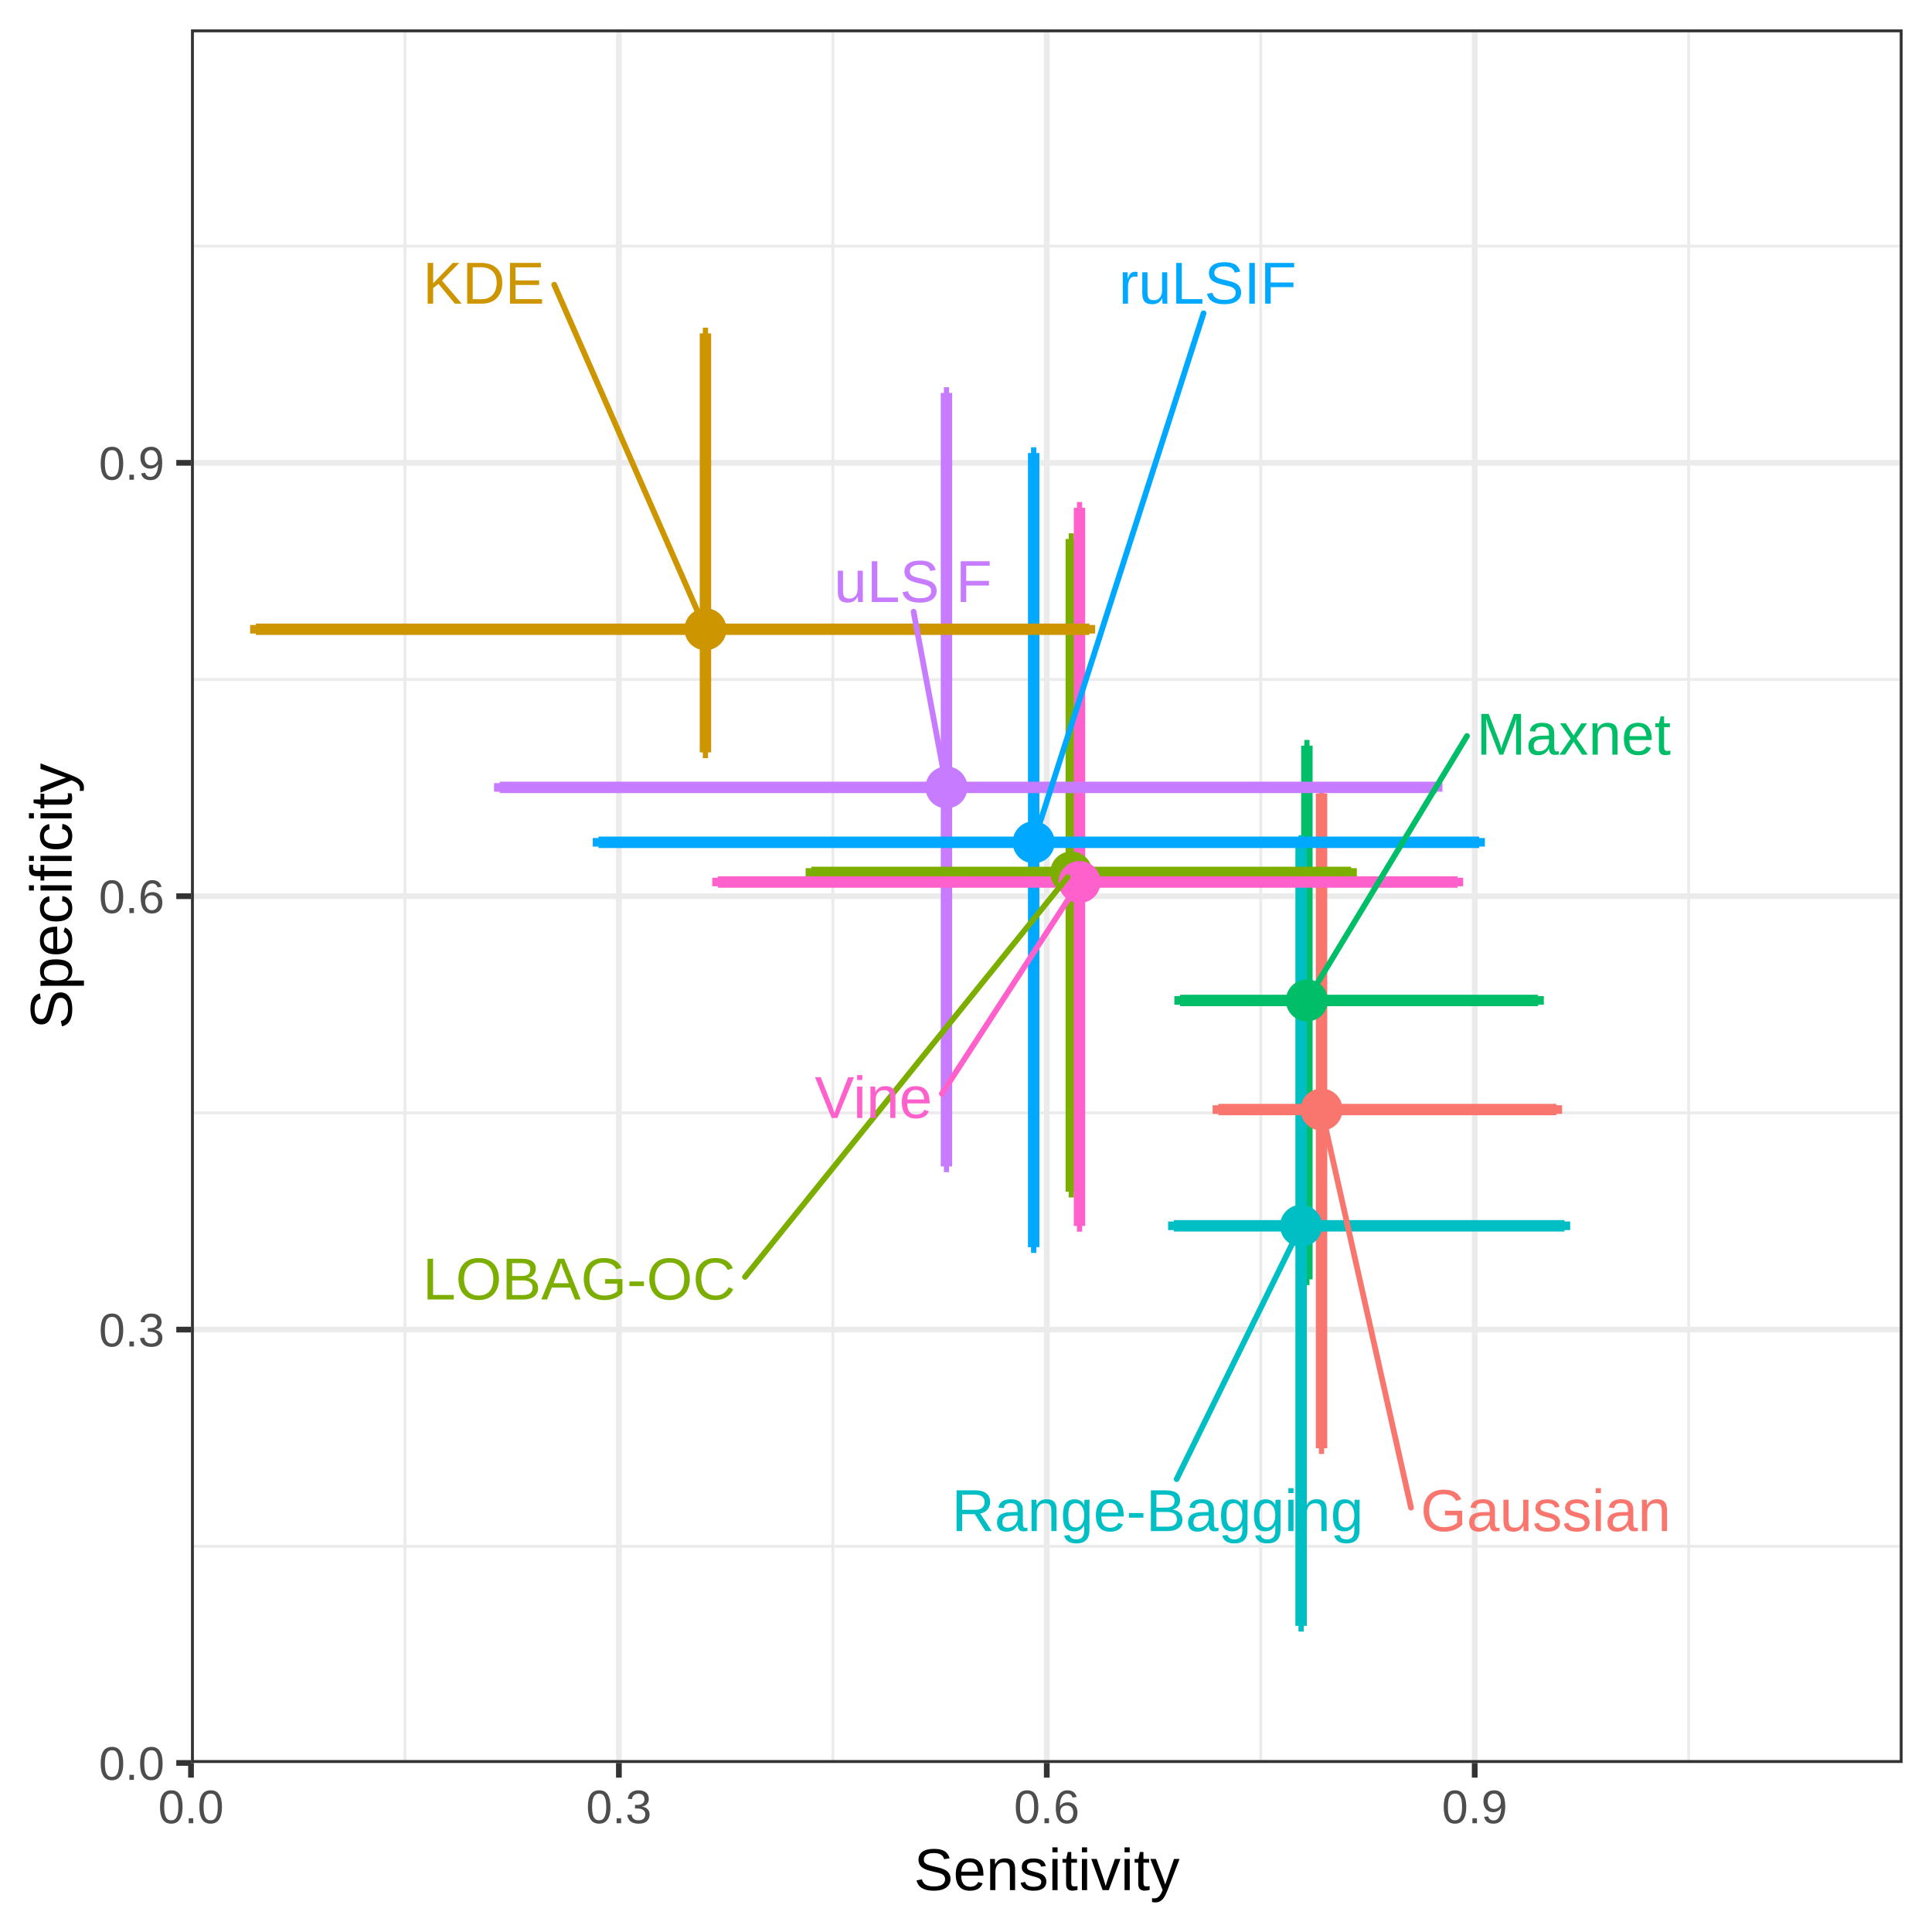
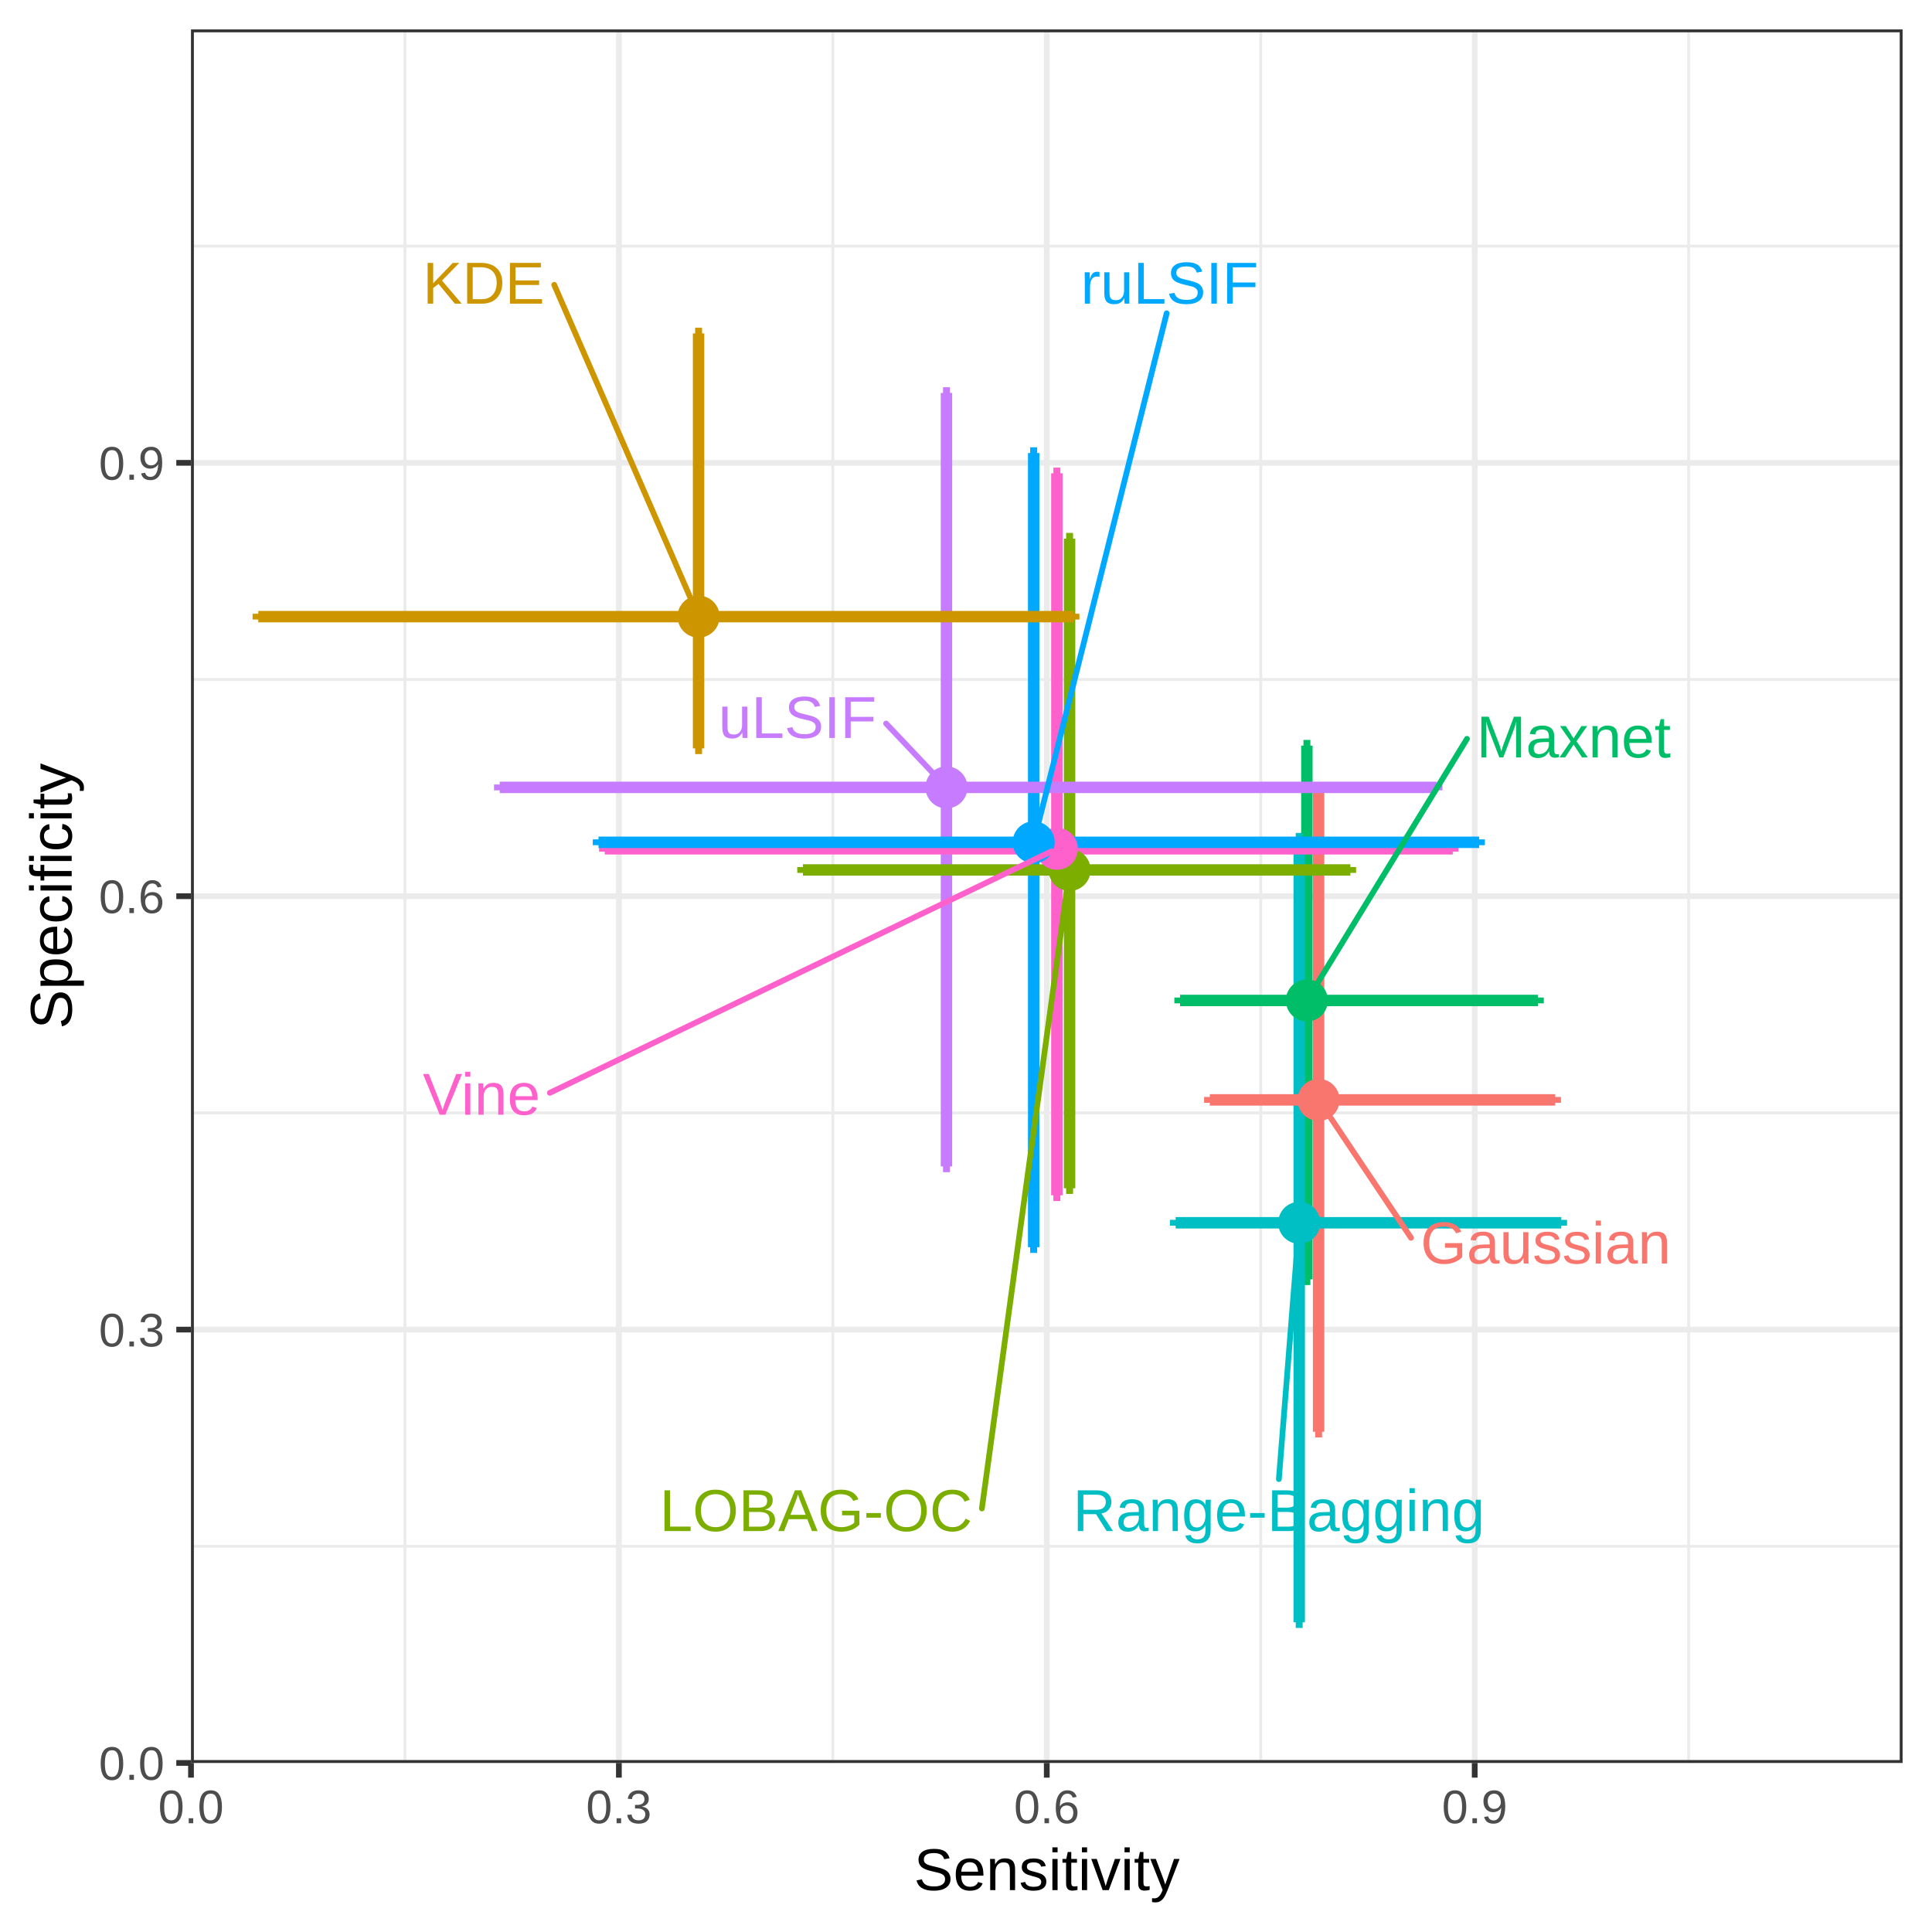
<svg xmlns="http://www.w3.org/2000/svg" class="svglite" width="360.00pt" height="360.00pt" viewBox="0 0 360.00 360.00">
  <defs>
    <style type="text/css">
    .svglite line, .svglite polyline, .svglite polygon, .svglite path, .svglite rect, .svglite circle {
      fill: none;
      stroke: #000000;
      stroke-linecap: round;
      stroke-linejoin: round;
      stroke-miterlimit: 10.00;
    }
    .svglite text {
      white-space: pre;
    }
  </style>
  </defs>
  <rect width="100%" height="100%" style="stroke: none; fill: #FFFFFF;" />
  <defs>
    <clipPath id="cpMC4wMHwzNjAuMDB8MC4wMHwzNjAuMDA=">
      <rect x="0.00" y="0.00" width="360.00" height="360.00" />
    </clipPath>
  </defs>
  <g clip-path="url(#cpMC4wMHwzNjAuMDB8MC4wMHwzNjAuMDA=)">
    <rect x="0" y="0.00" width="360.00" height="360.00" style="stroke-width: 1.07; stroke: #FFFFFF; fill: #FFFFFF;" />
  </g>
  <defs>
    <clipPath id="cpMzUuNTl8MzU0LjUyfDUuNDh8MzI4LjUw">
      <rect x="35.59" y="5.48" width="318.93" height="323.02" />
    </clipPath>
  </defs>
  <g clip-path="url(#cpMzUuNTl8MzU0LjUyfDUuNDh8MzI4LjUw)">
    <rect x="35.59" y="5.48" width="318.93" height="323.02" style="stroke-width: 1.07; stroke: none; fill: #FFFFFF;" />
    <polyline points="35.59,288.13 354.52,288.13 " style="stroke-width: 0.53; stroke: #EBEBEB; stroke-linecap: butt;" />
    <polyline points="35.59,207.37 354.52,207.37 " style="stroke-width: 0.53; stroke: #EBEBEB; stroke-linecap: butt;" />
    <polyline points="35.59,126.61 354.52,126.61 " style="stroke-width: 0.53; stroke: #EBEBEB; stroke-linecap: butt;" />
    <polyline points="35.59,45.86 354.52,45.86 " style="stroke-width: 0.53; stroke: #EBEBEB; stroke-linecap: butt;" />
    <polyline points="75.45,328.50 75.45,5.48 " style="stroke-width: 0.53; stroke: #EBEBEB; stroke-linecap: butt;" />
    <polyline points="155.19,328.50 155.19,5.48 " style="stroke-width: 0.53; stroke: #EBEBEB; stroke-linecap: butt;" />
    <polyline points="234.92,328.50 234.92,5.48 " style="stroke-width: 0.53; stroke: #EBEBEB; stroke-linecap: butt;" />
    <polyline points="314.65,328.50 314.65,5.48 " style="stroke-width: 0.53; stroke: #EBEBEB; stroke-linecap: butt;" />
    <polyline points="35.59,328.50 354.52,328.50 " style="stroke-width: 1.07; stroke: #EBEBEB; stroke-linecap: butt;" />
    <polyline points="35.59,247.75 354.52,247.75 " style="stroke-width: 1.07; stroke: #EBEBEB; stroke-linecap: butt;" />
    <polyline points="35.59,166.99 354.52,166.99 " style="stroke-width: 1.07; stroke: #EBEBEB; stroke-linecap: butt;" />
    <polyline points="35.59,86.24 354.52,86.24 " style="stroke-width: 1.07; stroke: #EBEBEB; stroke-linecap: butt;" />
    <polyline points="35.59,328.50 35.59,5.48 " style="stroke-width: 1.07; stroke: #EBEBEB; stroke-linecap: butt;" />
    <polyline points="115.32,328.50 115.32,5.48 " style="stroke-width: 1.07; stroke: #EBEBEB; stroke-linecap: butt;" />
    <polyline points="195.05,328.50 195.05,5.48 " style="stroke-width: 1.07; stroke: #EBEBEB; stroke-linecap: butt;" />
    <polyline points="274.79,328.50 274.79,5.48 " style="stroke-width: 1.07; stroke: #EBEBEB; stroke-linecap: butt;" />
-     <polyline points="245.76,147.86 246.73,147.86 " style="stroke-width: 2.13; stroke: #F8766D; stroke-linecap: butt;" />
-     <polyline points="246.25,147.86 246.25,269.86 " style="stroke-width: 2.13; stroke: #F8766D; stroke-linecap: butt;" />
-     <polyline points="245.76,269.86 246.73,269.86 " style="stroke-width: 2.13; stroke: #F8766D; stroke-linecap: butt;" />
-     <polyline points="130.96,62.12 131.94,62.12 " style="stroke-width: 2.13; stroke: #CD9600; stroke-linecap: butt;" />
-     <polyline points="131.45,62.12 131.45,140.20 " style="stroke-width: 2.13; stroke: #CD9600; stroke-linecap: butt;" />
-     <polyline points="130.96,140.20 131.94,140.20 " style="stroke-width: 2.13; stroke: #CD9600; stroke-linecap: butt;" />
-     <polyline points="199.14,100.43 200.11,100.43 " style="stroke-width: 2.13; stroke: #7CAE00; stroke-linecap: butt;" />
-     <polyline points="199.62,100.43 199.62,222.07 " style="stroke-width: 2.13; stroke: #7CAE00; stroke-linecap: butt;" />
-     <polyline points="199.14,222.07 200.11,222.07 " style="stroke-width: 2.13; stroke: #7CAE00; stroke-linecap: butt;" />
-     <polyline points="243.04,138.94 244.01,138.94 " style="stroke-width: 2.13; stroke: #00BE67; stroke-linecap: butt;" />
+     <polyline points="245.06,147.13 246.35,147.13 " style="stroke-width: 2.13; stroke: #F8766D; stroke-linecap: butt;" />
+     <polyline points="245.70,147.13 245.70,266.78 " style="stroke-width: 2.13; stroke: #F8766D; stroke-linecap: butt;" />
+     <polyline points="245.06,266.78 246.35,266.78 " style="stroke-width: 2.13; stroke: #F8766D; stroke-linecap: butt;" />
+     <polyline points="129.53,62.13 130.82,62.13 " style="stroke-width: 2.13; stroke: #CD9600; stroke-linecap: butt;" />
+     <polyline points="130.17,62.13 130.17,139.45 " style="stroke-width: 2.13; stroke: #CD9600; stroke-linecap: butt;" />
+     <polyline points="129.53,139.45 130.82,139.45 " style="stroke-width: 2.13; stroke: #CD9600; stroke-linecap: butt;" />
+     <polyline points="198.66,100.37 199.95,100.37 " style="stroke-width: 2.13; stroke: #7CAE00; stroke-linecap: butt;" />
+     <polyline points="199.30,100.37 199.30,221.41 " style="stroke-width: 2.13; stroke: #7CAE00; stroke-linecap: butt;" />
+     <polyline points="198.66,221.41 199.95,221.41 " style="stroke-width: 2.13; stroke: #7CAE00; stroke-linecap: butt;" />
+     <polyline points="242.88,138.94 244.17,138.94 " style="stroke-width: 2.13; stroke: #00BE67; stroke-linecap: butt;" />
    <polyline points="243.52,138.94 243.52,238.39 " style="stroke-width: 2.13; stroke: #00BE67; stroke-linecap: butt;" />
-     <polyline points="243.04,238.39 244.01,238.39 " style="stroke-width: 2.13; stroke: #00BE67; stroke-linecap: butt;" />
-     <polyline points="241.95,156.70 242.93,156.70 " style="stroke-width: 2.13; stroke: #00BFC4; stroke-linecap: butt;" />
-     <polyline points="242.44,156.70 242.44,302.96 " style="stroke-width: 2.13; stroke: #00BFC4; stroke-linecap: butt;" />
-     <polyline points="241.95,302.96 242.93,302.96 " style="stroke-width: 2.13; stroke: #00BFC4; stroke-linecap: butt;" />
-     <polyline points="200.67,94.62 201.64,94.62 " style="stroke-width: 2.13; stroke: #FF61CC; stroke-linecap: butt;" />
-     <polyline points="201.15,94.62 201.15,228.44 " style="stroke-width: 2.13; stroke: #FF61CC; stroke-linecap: butt;" />
-     <polyline points="200.67,228.44 201.64,228.44 " style="stroke-width: 2.13; stroke: #FF61CC; stroke-linecap: butt;" />
-     <polyline points="192.12,84.41 193.10,84.41 " style="stroke-width: 2.13; stroke: #00A9FF; stroke-linecap: butt;" />
+     <polyline points="242.88,238.39 244.17,238.39 " style="stroke-width: 2.13; stroke: #00BE67; stroke-linecap: butt;" />
+     <polyline points="241.44,156.27 242.73,156.27 " style="stroke-width: 2.13; stroke: #00BFC4; stroke-linecap: butt;" />
+     <polyline points="242.09,156.27 242.09,302.28 " style="stroke-width: 2.13; stroke: #00BFC4; stroke-linecap: butt;" />
+     <polyline points="241.44,302.28 242.73,302.28 " style="stroke-width: 2.13; stroke: #00BFC4; stroke-linecap: butt;" />
+     <polyline points="196.28,88.19 197.58,88.19 " style="stroke-width: 2.13; stroke: #FF61CC; stroke-linecap: butt;" />
+     <polyline points="196.93,88.19 196.93,222.73 " style="stroke-width: 2.13; stroke: #FF61CC; stroke-linecap: butt;" />
+     <polyline points="196.28,222.73 197.58,222.73 " style="stroke-width: 2.13; stroke: #FF61CC; stroke-linecap: butt;" />
+     <polyline points="191.96,84.41 193.26,84.41 " style="stroke-width: 2.13; stroke: #00A9FF; stroke-linecap: butt;" />
    <polyline points="192.61,84.41 192.61,232.40 " style="stroke-width: 2.13; stroke: #00A9FF; stroke-linecap: butt;" />
-     <polyline points="192.12,232.40 193.10,232.40 " style="stroke-width: 2.13; stroke: #00A9FF; stroke-linecap: butt;" />
-     <polyline points="175.88,73.22 176.85,73.22 " style="stroke-width: 2.13; stroke: #C77CFF; stroke-linecap: butt;" />
+     <polyline points="191.96,232.40 193.26,232.40 " style="stroke-width: 2.13; stroke: #00A9FF; stroke-linecap: butt;" />
+     <polyline points="175.72,73.22 177.01,73.22 " style="stroke-width: 2.13; stroke: #C77CFF; stroke-linecap: butt;" />
    <polyline points="176.36,73.22 176.36,217.35 " style="stroke-width: 2.13; stroke: #C77CFF; stroke-linecap: butt;" />
-     <polyline points="175.88,217.35 176.85,217.35 " style="stroke-width: 2.13; stroke: #C77CFF; stroke-linecap: butt;" />
-     <polyline points="290.01,207.55 290.01,205.95 " style="stroke-width: 2.13; stroke: #F8766D; stroke-linecap: butt;" />
-     <polyline points="290.01,206.75 227.02,206.75 " style="stroke-width: 2.13; stroke: #F8766D; stroke-linecap: butt;" />
-     <polyline points="227.02,207.55 227.02,205.95 " style="stroke-width: 2.13; stroke: #F8766D; stroke-linecap: butt;" />
-     <polyline points="203.00,118.05 203.00,116.46 " style="stroke-width: 2.13; stroke: #CD9600; stroke-linecap: butt;" />
-     <polyline points="203.00,117.25 47.67,117.25 " style="stroke-width: 2.13; stroke: #CD9600; stroke-linecap: butt;" />
-     <polyline points="47.67,118.05 47.67,116.46 " style="stroke-width: 2.13; stroke: #CD9600; stroke-linecap: butt;" />
-     <polyline points="251.76,163.37 251.76,161.77 " style="stroke-width: 2.13; stroke: #7CAE00; stroke-linecap: butt;" />
-     <polyline points="251.76,162.57 151.18,162.57 " style="stroke-width: 2.13; stroke: #7CAE00; stroke-linecap: butt;" />
-     <polyline points="151.18,163.37 151.18,161.77 " style="stroke-width: 2.13; stroke: #7CAE00; stroke-linecap: butt;" />
-     <polyline points="286.60,187.22 286.60,185.62 " style="stroke-width: 2.13; stroke: #00BE67; stroke-linecap: butt;" />
+     <polyline points="175.72,217.35 177.01,217.35 " style="stroke-width: 2.13; stroke: #C77CFF; stroke-linecap: butt;" />
+     <polyline points="289.80,205.49 289.80,204.40 " style="stroke-width: 2.13; stroke: #F8766D; stroke-linecap: butt;" />
+     <polyline points="289.80,204.95 225.43,204.95 " style="stroke-width: 2.13; stroke: #F8766D; stroke-linecap: butt;" />
+     <polyline points="225.43,205.49 225.43,204.40 " style="stroke-width: 2.13; stroke: #F8766D; stroke-linecap: butt;" />
+     <polyline points="200.07,115.44 200.07,114.36 " style="stroke-width: 2.13; stroke: #CD9600; stroke-linecap: butt;" />
+     <polyline points="200.07,114.90 48.13,114.90 " style="stroke-width: 2.13; stroke: #CD9600; stroke-linecap: butt;" />
+     <polyline points="48.13,115.44 48.13,114.36 " style="stroke-width: 2.13; stroke: #CD9600; stroke-linecap: butt;" />
+     <polyline points="251.62,162.65 251.62,161.56 " style="stroke-width: 2.13; stroke: #7CAE00; stroke-linecap: butt;" />
+     <polyline points="251.62,162.10 149.62,162.10 " style="stroke-width: 2.13; stroke: #7CAE00; stroke-linecap: butt;" />
+     <polyline points="149.62,162.65 149.62,161.56 " style="stroke-width: 2.13; stroke: #7CAE00; stroke-linecap: butt;" />
+     <polyline points="286.60,186.96 286.60,185.88 " style="stroke-width: 2.13; stroke: #00BE67; stroke-linecap: butt;" />
    <polyline points="286.60,186.42 219.89,186.42 " style="stroke-width: 2.13; stroke: #00BE67; stroke-linecap: butt;" />
-     <polyline points="219.89,187.22 219.89,185.62 " style="stroke-width: 2.13; stroke: #00BE67; stroke-linecap: butt;" />
-     <polyline points="291.52,229.21 291.52,227.61 " style="stroke-width: 2.13; stroke: #00BFC4; stroke-linecap: butt;" />
-     <polyline points="291.52,228.41 218.72,228.41 " style="stroke-width: 2.13; stroke: #00BFC4; stroke-linecap: butt;" />
-     <polyline points="218.72,229.21 218.72,227.61 " style="stroke-width: 2.13; stroke: #00BFC4; stroke-linecap: butt;" />
-     <polyline points="271.58,165.15 271.58,163.55 " style="stroke-width: 2.13; stroke: #FF61CC; stroke-linecap: butt;" />
-     <polyline points="271.58,164.35 133.78,164.35 " style="stroke-width: 2.13; stroke: #FF61CC; stroke-linecap: butt;" />
-     <polyline points="133.78,165.15 133.78,163.55 " style="stroke-width: 2.13; stroke: #FF61CC; stroke-linecap: butt;" />
-     <polyline points="275.62,157.75 275.62,156.15 " style="stroke-width: 2.13; stroke: #00A9FF; stroke-linecap: butt;" />
+     <polyline points="219.89,186.96 219.89,185.88 " style="stroke-width: 2.13; stroke: #00BE67; stroke-linecap: butt;" />
+     <polyline points="290.93,228.39 290.93,227.30 " style="stroke-width: 2.13; stroke: #00BFC4; stroke-linecap: butt;" />
+     <polyline points="290.93,227.85 219.06,227.85 " style="stroke-width: 2.13; stroke: #00BFC4; stroke-linecap: butt;" />
+     <polyline points="219.06,228.39 219.06,227.30 " style="stroke-width: 2.13; stroke: #00BFC4; stroke-linecap: butt;" />
+     <polyline points="270.70,158.70 270.70,157.61 " style="stroke-width: 2.13; stroke: #FF61CC; stroke-linecap: butt;" />
+     <polyline points="270.70,158.16 112.69,158.16 " style="stroke-width: 2.13; stroke: #FF61CC; stroke-linecap: butt;" />
+     <polyline points="112.69,158.70 112.69,157.61 " style="stroke-width: 2.13; stroke: #FF61CC; stroke-linecap: butt;" />
+     <polyline points="275.62,157.49 275.62,156.40 " style="stroke-width: 2.13; stroke: #00A9FF; stroke-linecap: butt;" />
    <polyline points="275.62,156.95 111.52,156.95 " style="stroke-width: 2.13; stroke: #00A9FF; stroke-linecap: butt;" />
-     <polyline points="111.52,157.75 111.52,156.15 " style="stroke-width: 2.13; stroke: #00A9FF; stroke-linecap: butt;" />
-     <polyline points="267.72,147.52 267.72,145.92 " style="stroke-width: 2.13; stroke: #C77CFF; stroke-linecap: butt;" />
+     <polyline points="111.52,157.49 111.52,156.40 " style="stroke-width: 2.13; stroke: #00A9FF; stroke-linecap: butt;" />
+     <polyline points="267.72,147.27 267.72,146.18 " style="stroke-width: 2.13; stroke: #C77CFF; stroke-linecap: butt;" />
    <polyline points="267.72,146.72 93.12,146.72 " style="stroke-width: 2.13; stroke: #C77CFF; stroke-linecap: butt;" />
-     <polyline points="93.12,147.52 93.12,145.92 " style="stroke-width: 2.13; stroke: #C77CFF; stroke-linecap: butt;" />
-     <circle cx="246.25" cy="206.75" r="3.56" style="stroke-width: 0.71; stroke: #F8766D; fill: #F8766D;" />
-     <circle cx="131.45" cy="117.25" r="3.56" style="stroke-width: 0.71; stroke: #CD9600; fill: #CD9600;" />
-     <circle cx="199.62" cy="162.57" r="3.56" style="stroke-width: 0.71; stroke: #7CAE00; fill: #7CAE00;" />
+     <polyline points="93.12,147.27 93.12,146.18 " style="stroke-width: 2.13; stroke: #C77CFF; stroke-linecap: butt;" />
+     <circle cx="245.70" cy="204.95" r="3.56" style="stroke-width: 0.71; stroke: #F8766D; fill: #F8766D;" />
+     <circle cx="130.17" cy="114.90" r="3.56" style="stroke-width: 0.71; stroke: #CD9600; fill: #CD9600;" />
+     <circle cx="199.30" cy="162.10" r="3.56" style="stroke-width: 0.71; stroke: #7CAE00; fill: #7CAE00;" />
    <circle cx="243.52" cy="186.42" r="3.56" style="stroke-width: 0.71; stroke: #00BE67; fill: #00BE67;" />
-     <circle cx="242.44" cy="228.41" r="3.56" style="stroke-width: 0.71; stroke: #00BFC4; fill: #00BFC4;" />
-     <circle cx="201.15" cy="164.35" r="3.56" style="stroke-width: 0.71; stroke: #FF61CC; fill: #FF61CC;" />
+     <circle cx="242.09" cy="227.85" r="3.56" style="stroke-width: 0.71; stroke: #00BFC4; fill: #00BFC4;" />
+     <circle cx="196.93" cy="158.16" r="3.56" style="stroke-width: 0.71; stroke: #FF61CC; fill: #FF61CC;" />
    <circle cx="192.61" cy="156.95" r="3.56" style="stroke-width: 0.71; stroke: #00A9FF; fill: #00A9FF;" />
    <circle cx="176.36" cy="146.72" r="3.56" style="stroke-width: 0.71; stroke: #C77CFF; fill: #C77CFF;" />
-     <line x1="262.92" y1="280.93" x2="246.49" y2="207.83" style="stroke-width: 1.07; stroke: #F8766D;" />
-     <line x1="103.27" y1="53.05" x2="131.00" y2="116.24" style="stroke-width: 1.07; stroke: #CD9600;" />
-     <line x1="138.82" y1="237.93" x2="198.93" y2="163.43" style="stroke-width: 1.07; stroke: #7CAE00;" />
-     <line x1="273.35" y1="137.15" x2="244.10" y2="185.48" style="stroke-width: 1.07; stroke: #00BE67;" />
-     <line x1="219.25" y1="275.61" x2="241.95" y2="229.40" style="stroke-width: 1.07; stroke: #00BFC4;" />
-     <line x1="175.50" y1="203.80" x2="200.55" y2="165.27" style="stroke-width: 1.07; stroke: #FF61CC;" />
-     <line x1="224.26" y1="58.38" x2="192.95" y2="155.89" style="stroke-width: 1.07; stroke: #00A9FF;" />
-     <line x1="170.23" y1="113.98" x2="176.16" y2="145.63" style="stroke-width: 1.07; stroke: #C77CFF;" />
-     <text x="288.02" y="285.30" text-anchor="middle" style="font-size: 11.04px;fill: #F8766D; font-family: &quot;Arial&quot;;" textLength="46.60px" lengthAdjust="spacingAndGlyphs">Gaussian</text>
+     <line x1="262.92" y1="230.65" x2="246.32" y2="205.86" style="stroke-width: 1.07; stroke: #F8766D;" />
+     <line x1="103.27" y1="53.07" x2="129.73" y2="113.89" style="stroke-width: 1.07; stroke: #CD9600;" />
+     <line x1="182.96" y1="281.08" x2="199.15" y2="163.20" style="stroke-width: 1.07; stroke: #7CAE00;" />
+     <line x1="273.35" y1="137.67" x2="244.10" y2="185.48" style="stroke-width: 1.07; stroke: #00BE67;" />
+     <line x1="238.30" y1="275.61" x2="242.00" y2="228.95" style="stroke-width: 1.07; stroke: #00BFC4;" />
+     <line x1="102.46" y1="203.63" x2="195.94" y2="158.63" style="stroke-width: 1.07; stroke: #FF61CC;" />
+     <line x1="217.39" y1="58.38" x2="192.88" y2="155.87" style="stroke-width: 1.07; stroke: #00A9FF;" />
+     <line x1="165.11" y1="134.82" x2="175.61" y2="145.92" style="stroke-width: 1.07; stroke: #C77CFF;" />
+     <text x="288.02" y="235.44" text-anchor="middle" style="font-size: 11.04px;fill: #F8766D; font-family: &quot;Arial&quot;;" textLength="46.60px" lengthAdjust="spacingAndGlyphs">Gaussian</text>
    <text x="90.13" y="56.58" text-anchor="middle" style="font-size: 11.04px;fill: #CD9600; font-family: &quot;Arial&quot;;" textLength="22.68px" lengthAdjust="spacingAndGlyphs">KDE</text>
-     <text x="107.90" y="242.14" text-anchor="middle" style="font-size: 11.04px;fill: #7CAE00; font-family: &quot;Arial&quot;;" textLength="58.23px" lengthAdjust="spacingAndGlyphs">LOBAG-OC</text>
-     <text x="293.23" y="140.62" text-anchor="middle" style="font-size: 11.04px;fill: #00BE67; font-family: &quot;Arial&quot;;" textLength="36.17px" lengthAdjust="spacingAndGlyphs">Maxnet</text>
-     <text x="215.70" y="285.30" text-anchor="middle" style="font-size: 11.04px;fill: #00BFC4; font-family: &quot;Arial&quot;;" textLength="76.65px" lengthAdjust="spacingAndGlyphs">Range-Bagging</text>
-     <text x="162.76" y="208.32" text-anchor="middle" style="font-size: 11.04px;fill: #FF61CC; font-family: &quot;Arial&quot;;" textLength="21.87px" lengthAdjust="spacingAndGlyphs">Vine</text>
-     <text x="225.02" y="56.58" text-anchor="middle" style="font-size: 11.04px;fill: #00A9FF; font-family: &quot;Arial&quot;;" textLength="33.11px" lengthAdjust="spacingAndGlyphs">ruLSIF</text>
-     <text x="170.12" y="112.18" text-anchor="middle" style="font-size: 11.04px;fill: #C77CFF; font-family: &quot;Arial&quot;;" textLength="29.43px" lengthAdjust="spacingAndGlyphs">uLSIF</text>
+     <text x="152.05" y="285.30" text-anchor="middle" style="font-size: 11.04px;fill: #7CAE00; font-family: &quot;Arial&quot;;" textLength="58.23px" lengthAdjust="spacingAndGlyphs">LOBAG-OC</text>
+     <text x="293.23" y="141.14" text-anchor="middle" style="font-size: 11.04px;fill: #00BE67; font-family: &quot;Arial&quot;;" textLength="36.17px" lengthAdjust="spacingAndGlyphs">Maxnet</text>
+     <text x="238.29" y="285.30" text-anchor="middle" style="font-size: 11.04px;fill: #00BFC4; font-family: &quot;Arial&quot;;" textLength="76.65px" lengthAdjust="spacingAndGlyphs">Range-Bagging</text>
+     <text x="89.72" y="207.71" text-anchor="middle" style="font-size: 11.04px;fill: #FF61CC; font-family: &quot;Arial&quot;;" textLength="21.87px" lengthAdjust="spacingAndGlyphs">Vine</text>
+     <text x="217.94" y="56.58" text-anchor="middle" style="font-size: 11.04px;fill: #00A9FF; font-family: &quot;Arial&quot;;" textLength="33.11px" lengthAdjust="spacingAndGlyphs">ruLSIF</text>
+     <text x="148.60" y="137.51" text-anchor="middle" style="font-size: 11.04px;fill: #C77CFF; font-family: &quot;Arial&quot;;" textLength="29.43px" lengthAdjust="spacingAndGlyphs">uLSIF</text>
    <rect x="35.59" y="5.48" width="318.93" height="323.02" style="stroke-width: 1.07; stroke: #333333;" />
  </g>
  <g clip-path="url(#cpMC4wMHwzNjAuMDB8MC4wMHwzNjAuMDA=)">
    <text x="30.65" y="331.65" text-anchor="end" style="font-size: 8.80px;fill: #4D4D4D; font-family: &quot;Arial&quot;;" textLength="12.24px" lengthAdjust="spacingAndGlyphs">0.0</text>
    <text x="30.65" y="250.90" text-anchor="end" style="font-size: 8.80px;fill: #4D4D4D; font-family: &quot;Arial&quot;;" textLength="12.24px" lengthAdjust="spacingAndGlyphs">0.3</text>
    <text x="30.65" y="170.14" text-anchor="end" style="font-size: 8.80px;fill: #4D4D4D; font-family: &quot;Arial&quot;;" textLength="12.24px" lengthAdjust="spacingAndGlyphs">0.6</text>
    <text x="30.65" y="89.39" text-anchor="end" style="font-size: 8.80px;fill: #4D4D4D; font-family: &quot;Arial&quot;;" textLength="12.24px" lengthAdjust="spacingAndGlyphs">0.9</text>
    <polyline points="32.85,328.50 35.59,328.50 " style="stroke-width: 1.07; stroke: #333333; stroke-linecap: butt;" />
    <polyline points="32.85,247.75 35.59,247.75 " style="stroke-width: 1.07; stroke: #333333; stroke-linecap: butt;" />
    <polyline points="32.85,166.99 35.59,166.99 " style="stroke-width: 1.07; stroke: #333333; stroke-linecap: butt;" />
    <polyline points="32.85,86.24 35.59,86.24 " style="stroke-width: 1.07; stroke: #333333; stroke-linecap: butt;" />
    <polyline points="35.59,331.24 35.59,328.50 " style="stroke-width: 1.07; stroke: #333333; stroke-linecap: butt;" />
    <polyline points="115.32,331.24 115.32,328.50 " style="stroke-width: 1.07; stroke: #333333; stroke-linecap: butt;" />
    <polyline points="195.05,331.24 195.05,328.50 " style="stroke-width: 1.07; stroke: #333333; stroke-linecap: butt;" />
    <polyline points="274.79,331.24 274.79,328.50 " style="stroke-width: 1.07; stroke: #333333; stroke-linecap: butt;" />
    <text x="35.59" y="339.74" text-anchor="middle" style="font-size: 8.80px;fill: #4D4D4D; font-family: &quot;Arial&quot;;" textLength="12.24px" lengthAdjust="spacingAndGlyphs">0.0</text>
    <text x="115.32" y="339.74" text-anchor="middle" style="font-size: 8.80px;fill: #4D4D4D; font-family: &quot;Arial&quot;;" textLength="12.24px" lengthAdjust="spacingAndGlyphs">0.3</text>
    <text x="195.05" y="339.74" text-anchor="middle" style="font-size: 8.80px;fill: #4D4D4D; font-family: &quot;Arial&quot;;" textLength="12.24px" lengthAdjust="spacingAndGlyphs">0.6</text>
    <text x="274.79" y="339.74" text-anchor="middle" style="font-size: 8.80px;fill: #4D4D4D; font-family: &quot;Arial&quot;;" textLength="12.24px" lengthAdjust="spacingAndGlyphs">0.9</text>
    <text x="195.05" y="352.20" text-anchor="middle" style="font-size: 11.00px; font-family: &quot;Arial&quot;;" textLength="49.52px" lengthAdjust="spacingAndGlyphs">Sensitivity</text>
    <text transform="translate(13.36,166.99) rotate(-90)" text-anchor="middle" style="font-size: 11.00px; font-family: &quot;Arial&quot;;" textLength="49.52px" lengthAdjust="spacingAndGlyphs">Specificity</text>
  </g>
</svg>
